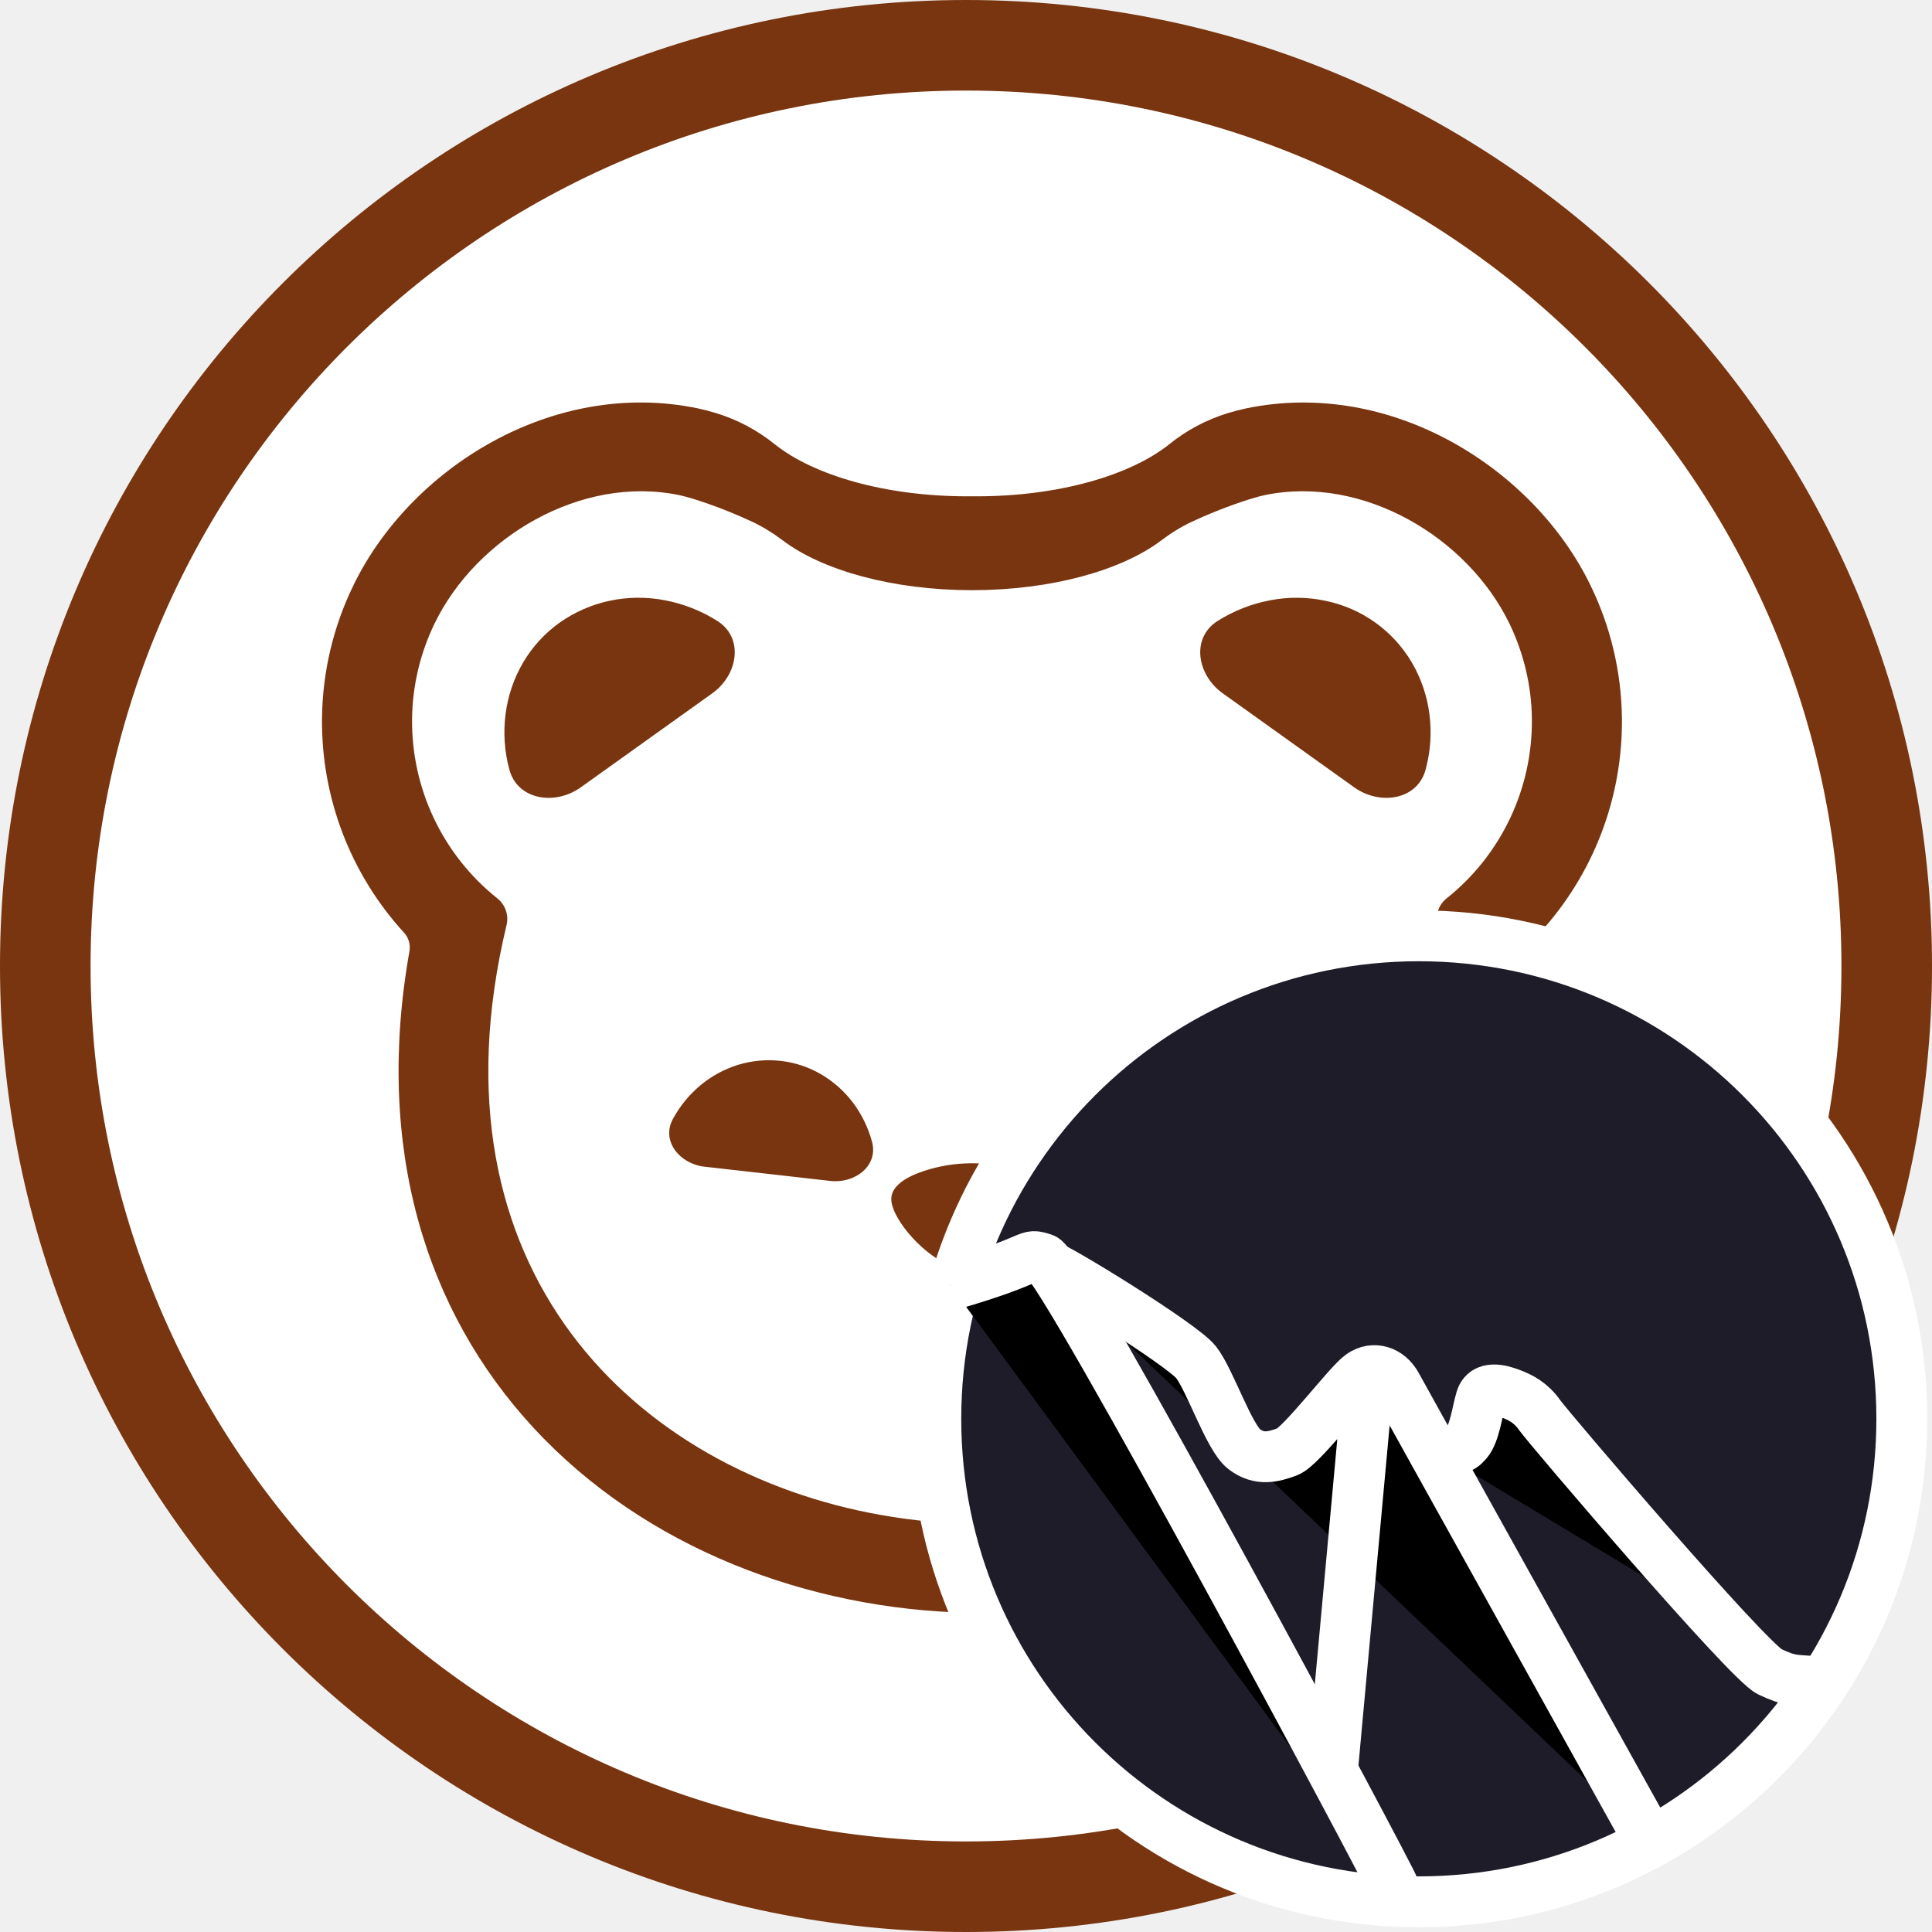
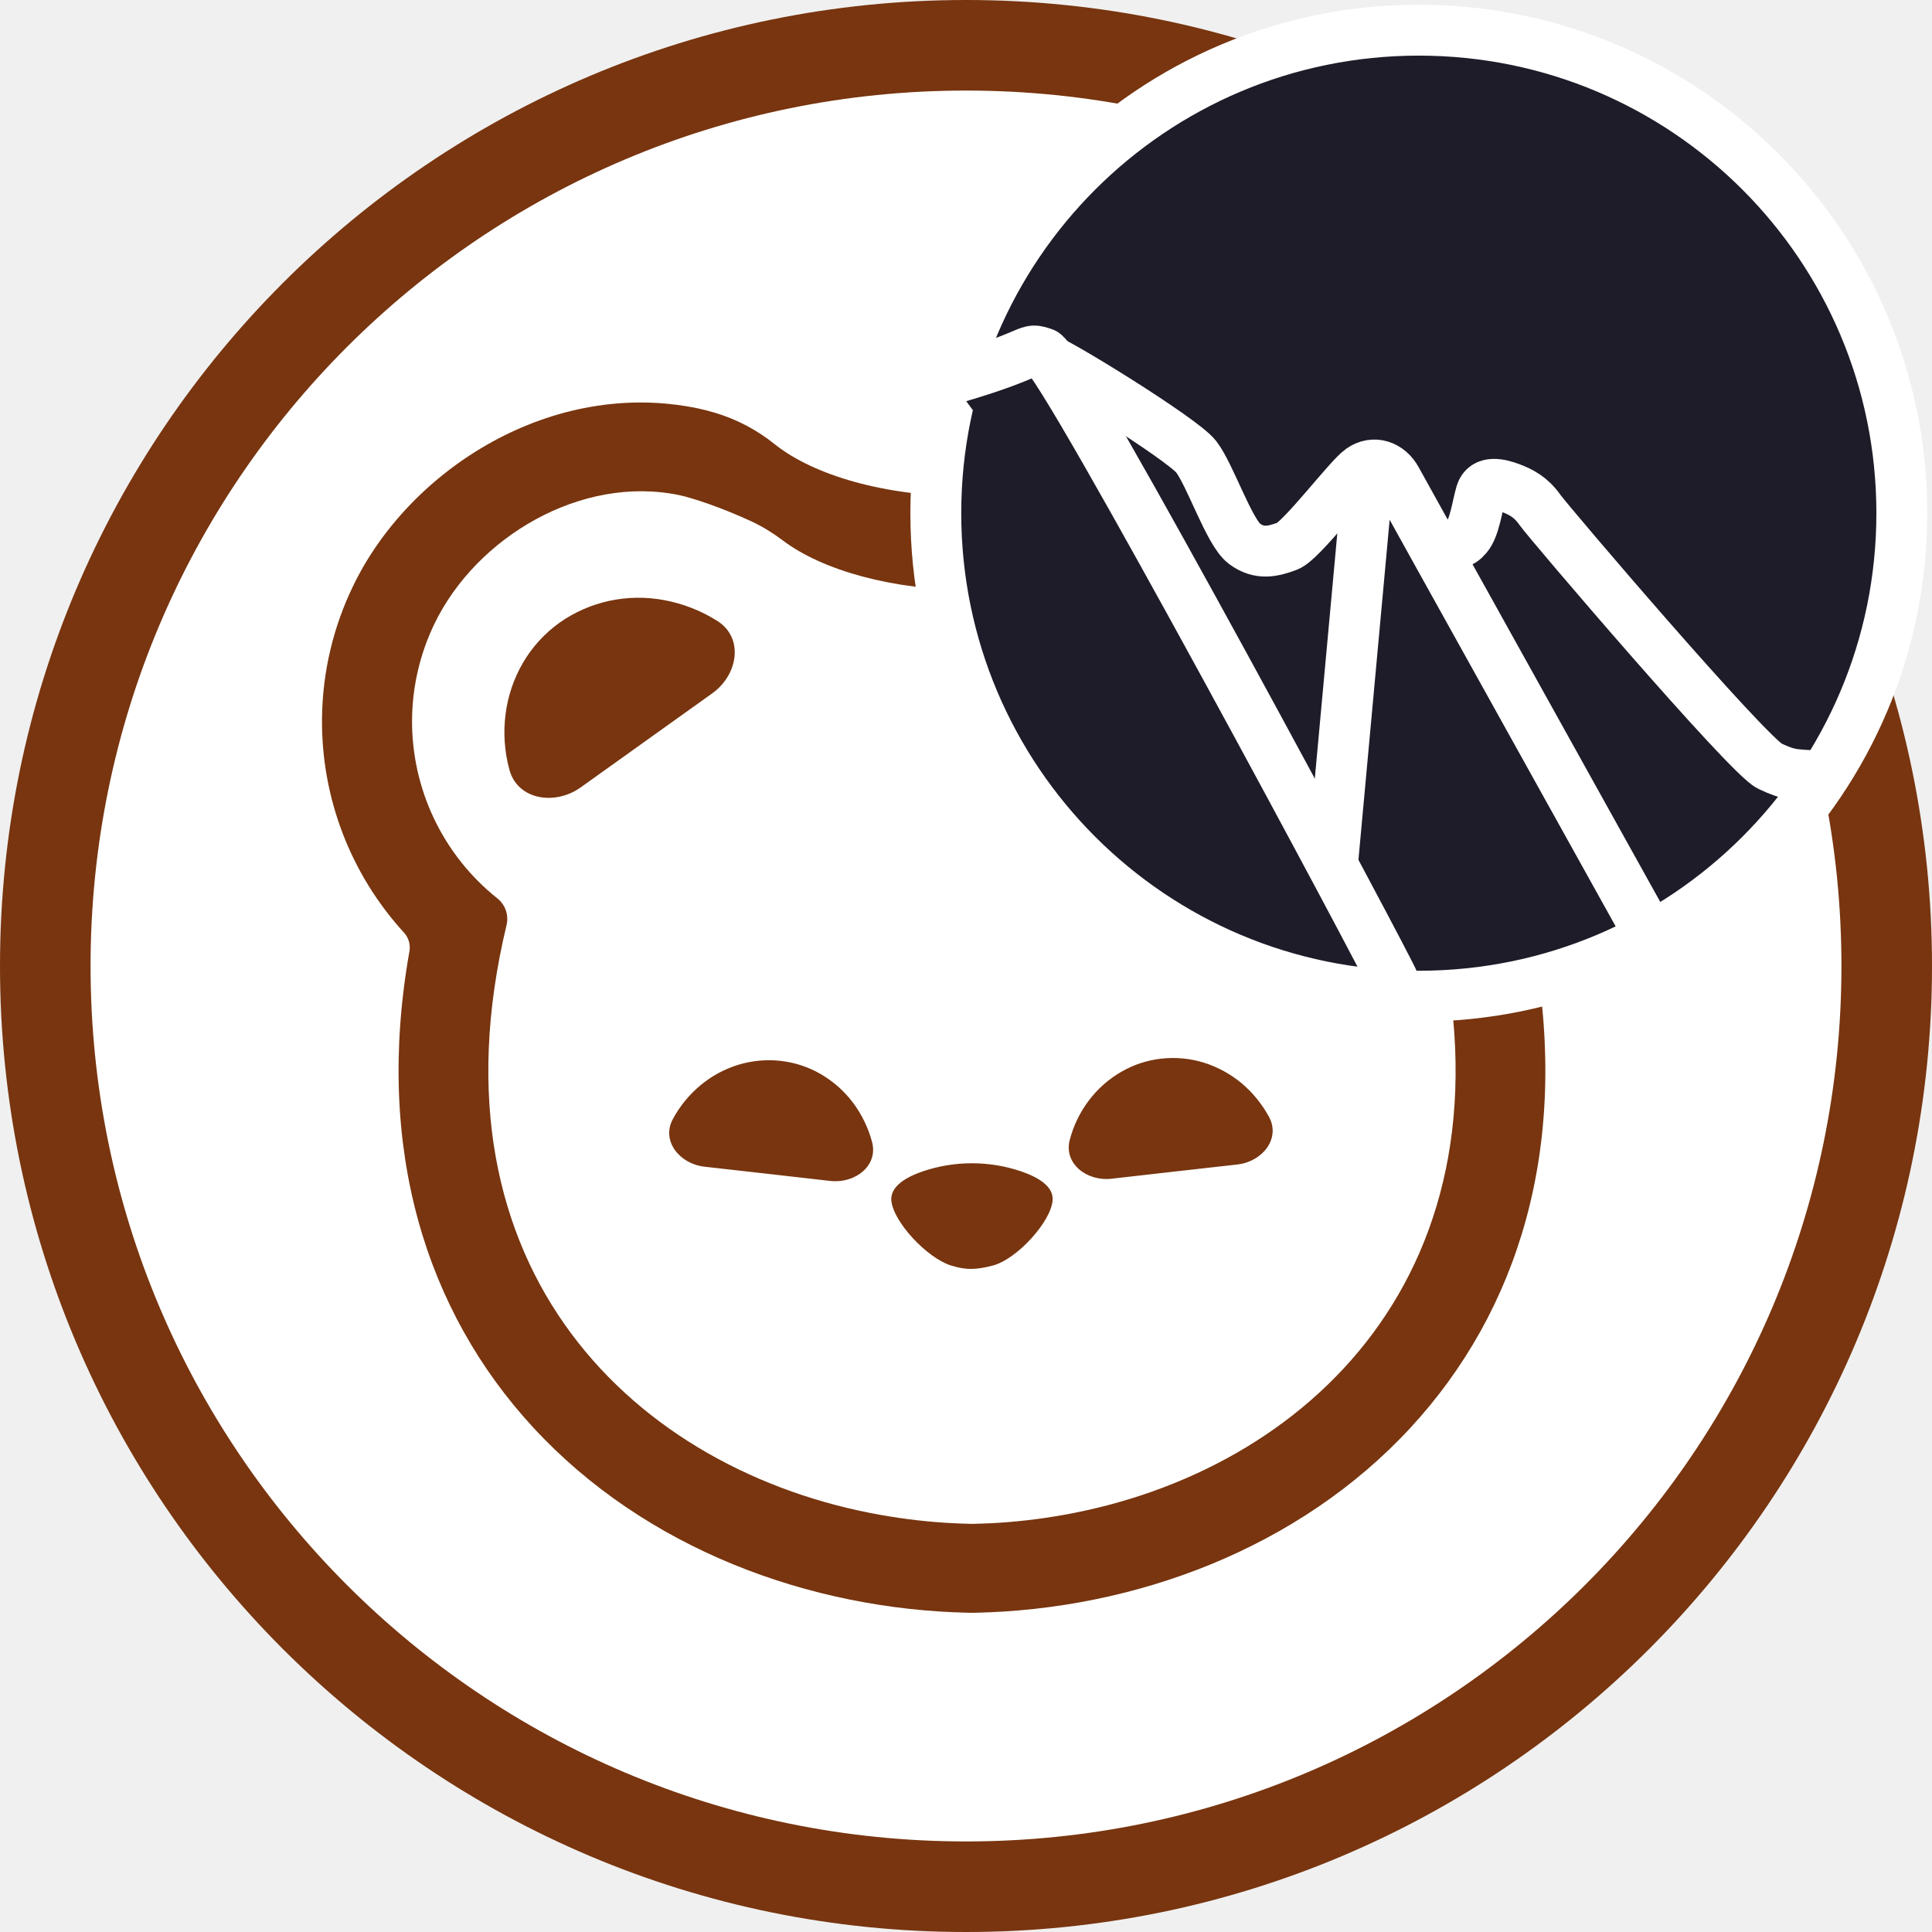
<svg xmlns="http://www.w3.org/2000/svg" viewBox="0 0 128 128">
  <circle cx="64" cy="64" r="64" fill="#78350F" />
  <circle cx="64" cy="64" r="58" fill="#fff" />
  <path fill="#78350F" d="M47.52 41.136a10 10 0 0 0-3.486-1.37 9.2 9.2 0 0 0-3.668.042 9 9 0 0 0-3.288 1.442 8.6 8.6 0 0 0-2.414 2.634 9 9 0 0 0-1.168 3.424 9.4 9.4 0 0 0 .252 3.682c.538 2.012 3.024 2.396 4.732 1.172l4.352-3.112 4.364-3.12c1.706-1.226 2.104-3.674.324-4.794m46.014 2.748a8.66 8.66 0 0 0-5.702-4.076 9.2 9.2 0 0 0-3.668-.04 10 10 0 0 0-3.488 1.368c-1.78 1.12-1.38 3.568.326 4.792l4.364 3.122 4.352 3.112c1.708 1.224 4.194.84 4.732-1.172a9.4 9.4 0 0 0 .252-3.682 9 9 0 0 0-1.168-3.424M67.63 77.598a10.16 10.16 0 0 0-6.47 0c-1.16.394-2.172 1.006-2.108 1.928.116 1.412 2.36 3.828 3.982 4.326.992.3 1.614.28 2.72 0 1.622-.416 3.878-2.914 3.984-4.326.074-.922-.95-1.532-2.108-1.928m-11.118-4.544a7.2 7.2 0 0 0-2.128-1.888 6.8 6.8 0 0 0-2.666-.88 7 7 0 0 0-2.804.258c-.906.28-1.76.736-2.508 1.36a7.6 7.6 0 0 0-1.834 2.25c-.77 1.44.454 2.956 2.098 3.142l4.152.468 4.184.476c1.644.188 3.192-1.006 2.77-2.582a7.6 7.6 0 0 0-1.264-2.604m25.736-1.298a7.4 7.4 0 0 0-2.51-1.36 7 7 0 0 0-2.802-.258 6.8 6.8 0 0 0-2.666.882 7.2 7.2 0 0 0-2.13 1.888 7.5 7.5 0 0 0-1.264 2.604c-.42 1.576 1.128 2.77 2.76 2.582l4.186-.476 4.16-.468c1.646-.186 2.868-1.7 2.1-3.142a7.8 7.8 0 0 0-1.834-2.252" />
  <path fill="#78350F" d="M102.018 61.8a20.7 20.7 0 0 0 5.438-14.22 20.6 20.6 0 0 0-2.076-8.788c-3.732-7.718-13.174-13.744-22.838-11.732q-.59.13-1.168.302a11.6 11.6 0 0 0-3.92 2.08c-2.582 2.06-7.326 3.44-12.752 3.44h-.616c-5.424 0-10.168-1.384-12.75-3.444a11.6 11.6 0 0 0-3.922-2.078 16 16 0 0 0-1.168-.302c-9.662-2.012-19.104 4.014-22.836 11.732a20.6 20.6 0 0 0-2.076 8.786 20.72 20.72 0 0 0 5.44 14.222 1.46 1.46 0 0 1 .356 1.204c-2.328 13.1 1.108 23.88 8.18 31.554 7.428 8.06 18.324 12.076 28.894 12.294h.382c10.568-.218 21.466-4.232 28.894-12.292 7.072-7.676 10.508-18.454 8.18-31.556a1.45 1.45 0 0 1 .356-1.204zm-6.186-2.272a1.74 1.74 0 0 0-.6 1.764c5.49 22.872-8.62 36.224-24.83 39.086h-.01a38 38 0 0 1-4.732.54c-.094 0-.2.01-.294.01-.296.02-.6.02-.896.032h-.074l-.02-.002h-.054c-.296-.01-.6-.01-.896-.03-.094 0-.2-.012-.296-.012a38 38 0 0 1-4.73-.54h-.012C42.18 97.516 28.068 84.164 33.56 61.29a1.74 1.74 0 0 0-.6-1.762 15 15 0 0 1-5.66-11.9 14.9 14.9 0 0 1 1.486-6.306c2.76-5.716 9.706-9.876 16.23-8.516.764.156 2.812.82 4.808 1.756.724.34 1.404.764 2.04 1.244 2.616 1.976 7.25 3.29 12.532 3.296 5.284-.004 9.92-1.32 12.534-3.294.636-.48 1.314-.904 2.04-1.244 1.994-.936 4.042-1.6 4.808-1.758 6.522-1.36 13.468 2.8 16.23 8.518a14.9 14.9 0 0 1 1.484 6.306 15 15 0 0 1-5.66 11.898" />
-   <path fill="#1E1C29" stroke="#fff" stroke-width="3.37" d="M62 93.999C62 76.319 76.32 62 93.999 62 111.679 62 126 76.32 126 93.999 126 111.679 111.679 126 93.999 126S62 111.679 62 93.999Z" />
-   <path fill="#1E1C29" d="M62.953 85.136c6.02-1.736 4.918-2.147 6.19-1.736 1.272.413 23.05 41.061 23.186 41.644" />
-   <path stroke="#fff" stroke-width="3.37" d="M62.953 85.136c6.02-1.736 4.918-2.147 6.19-1.736 1.272.413 23.05 41.061 23.186 41.644" />
-   <path fill="#1E1C29" d="M69.164 83.73c.75.153 9.156 5.337 10.081 6.523.927 1.188 2.184 4.999 3.192 5.762s1.934.508 2.858.169 4.033-4.49 4.874-5.083 1.848-.253 2.352.679c.503.93 16.14 29.028 16.762 30.159M95.671 96.472c.93-.676 1.016-.339 1.522-.928.508-.593.678-2.028.932-2.873.255-.847 1.27-.595 1.946-.34s1.354.593 1.946 1.44c.594.842 13.792 16.308 15.232 16.986 1.436.674 1.611.526 3.258.674" />
-   <path stroke="#fff" stroke-width="3.37" d="M69.164 83.73c.75.153 9.156 5.337 10.081 6.523.927 1.188 2.184 4.999 3.192 5.762s1.934.508 2.858.169 4.033-4.49 4.874-5.083 1.848-.253 2.352.679c.503.93 16.14 29.028 16.762 30.159M90.656 91.373l-2.388 26.028m7.403-20.929c.93-.676 1.016-.339 1.522-.928.508-.593.678-2.028.932-2.873.255-.847 1.27-.595 1.946-.34s1.354.593 1.946 1.44c.594.842 13.792 16.308 15.232 16.986 1.436.674 1.611.526 3.258.674" />
+   <svg fill="none" viewBox="0 0 128 128">
+     <path fill="#1E1C29" stroke="#fff" stroke-width="3.37" d="M62 33.999C62 16.319 76.32 2 93.999 2 111.679 2 126 16.32 126 33.999 126 51.679 111.679 66 93.999 66S62 51.679 62 33.999Z" />
+     <path fill="#1E1C29" d="M62.953 25.136c6.02-1.736 4.918-2.147 6.19-1.736 1.272.413 23.05 41.061 23.186 41.644" />
+     <path stroke="#fff" stroke-width="3.37" d="M62.953 25.136c6.02-1.736 4.918-2.147 6.19-1.736 1.272.413 23.05 41.061 23.186 41.644" />
+     <path fill="#1E1C29" d="M69.164 23.73c.75.153 9.156 5.337 10.081 6.523.927 1.188 2.184 4.999 3.192 5.762s1.934.508 2.858.169 4.033-4.49 4.874-5.083 1.848-.253 2.352.679c.503.93 16.14 29.028 16.762 30.159M95.671 36.472c.93-.676 1.016-.339 1.522-.928.508-.593.678-2.028.932-2.873.255-.847 1.27-.595 1.946-.34s1.354.593 1.946 1.44c.594.842 13.792 16.308 15.232 16.986 1.436.674 1.611.526 3.258.674" />
+     <path stroke="#fff" stroke-width="3.37" d="M69.164 23.73c.75.153 9.156 5.337 10.081 6.523.927 1.188 2.184 4.999 3.192 5.762s1.934.508 2.858.169 4.033-4.49 4.874-5.083 1.848-.253 2.352.679c.503.93 16.14 29.028 16.762 30.159M90.656 31.373l-2.388 26.028m7.403-20.929c.93-.676 1.016-.339 1.522-.928.508-.593.678-2.028.932-2.873.255-.847 1.27-.595 1.946-.34s1.354.593 1.946 1.44c.594.842 13.792 16.308 15.232 16.986 1.436.674 1.611.526 3.258.674" />
+   </svg>
</svg>
